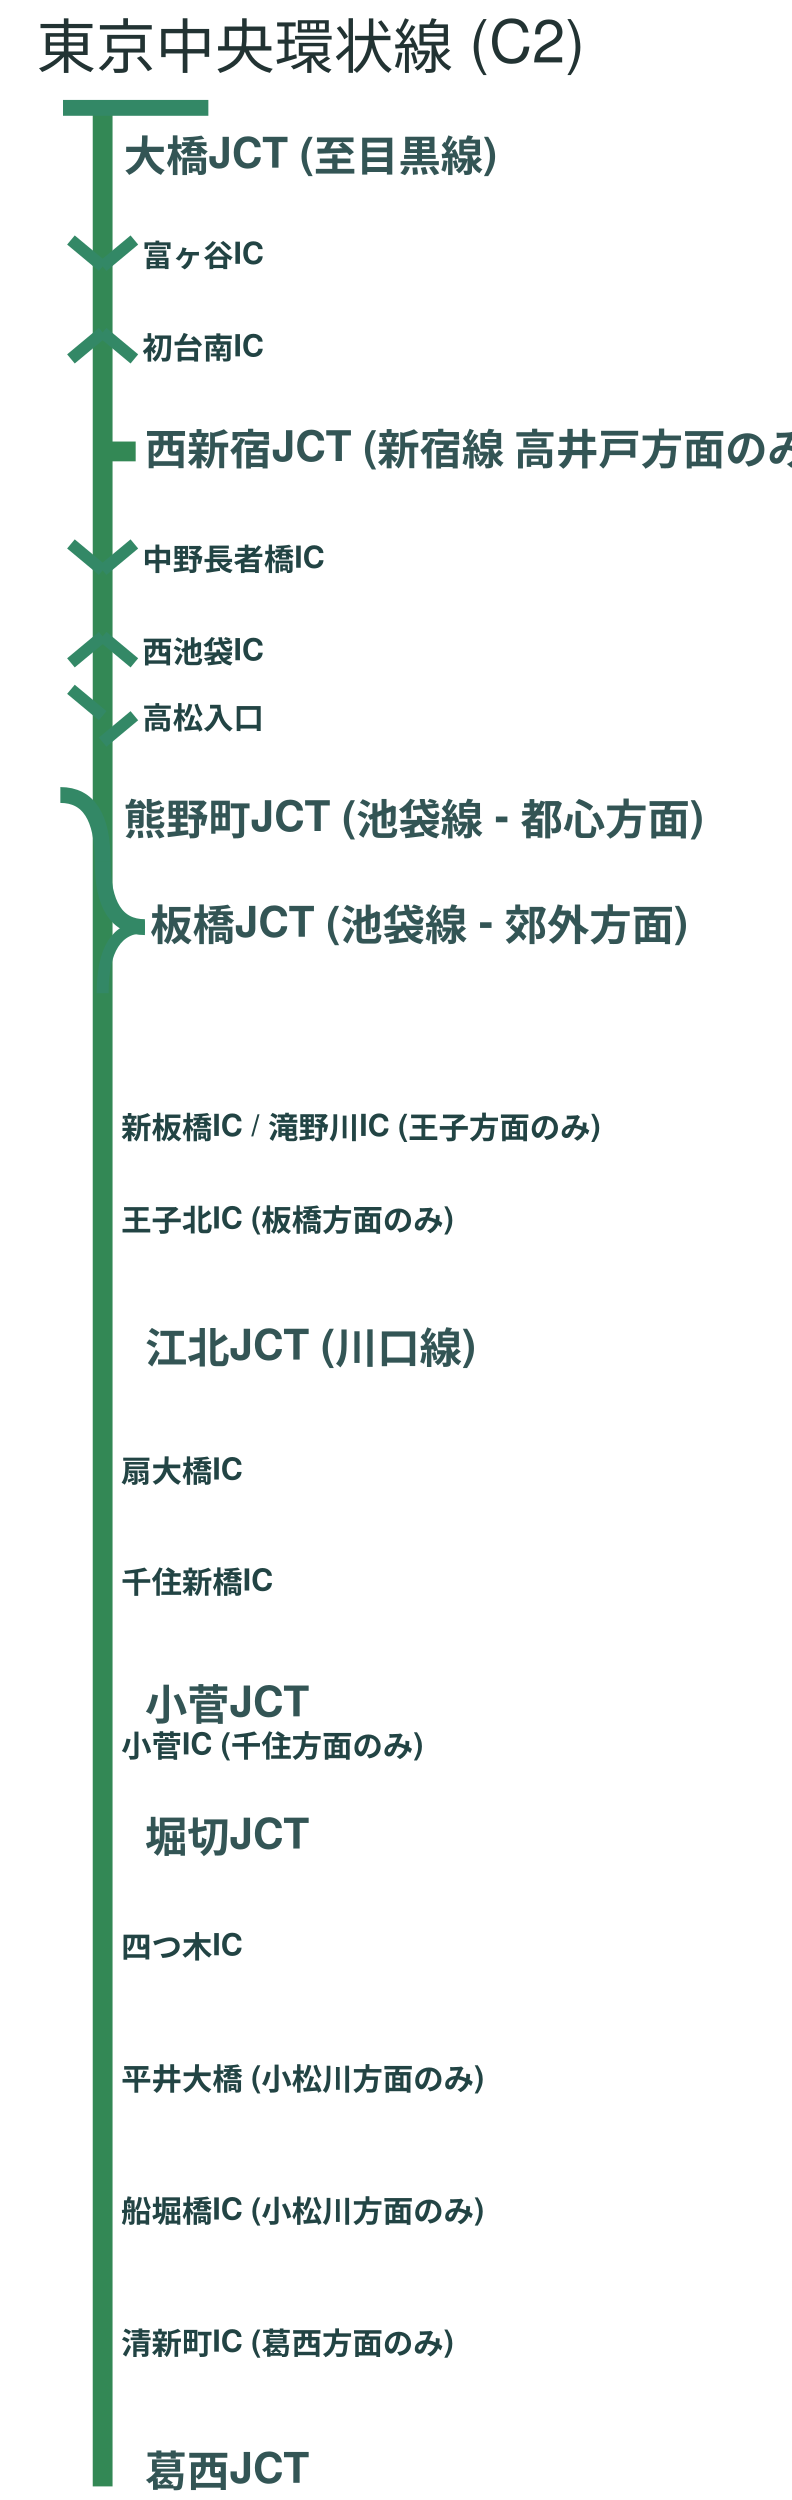
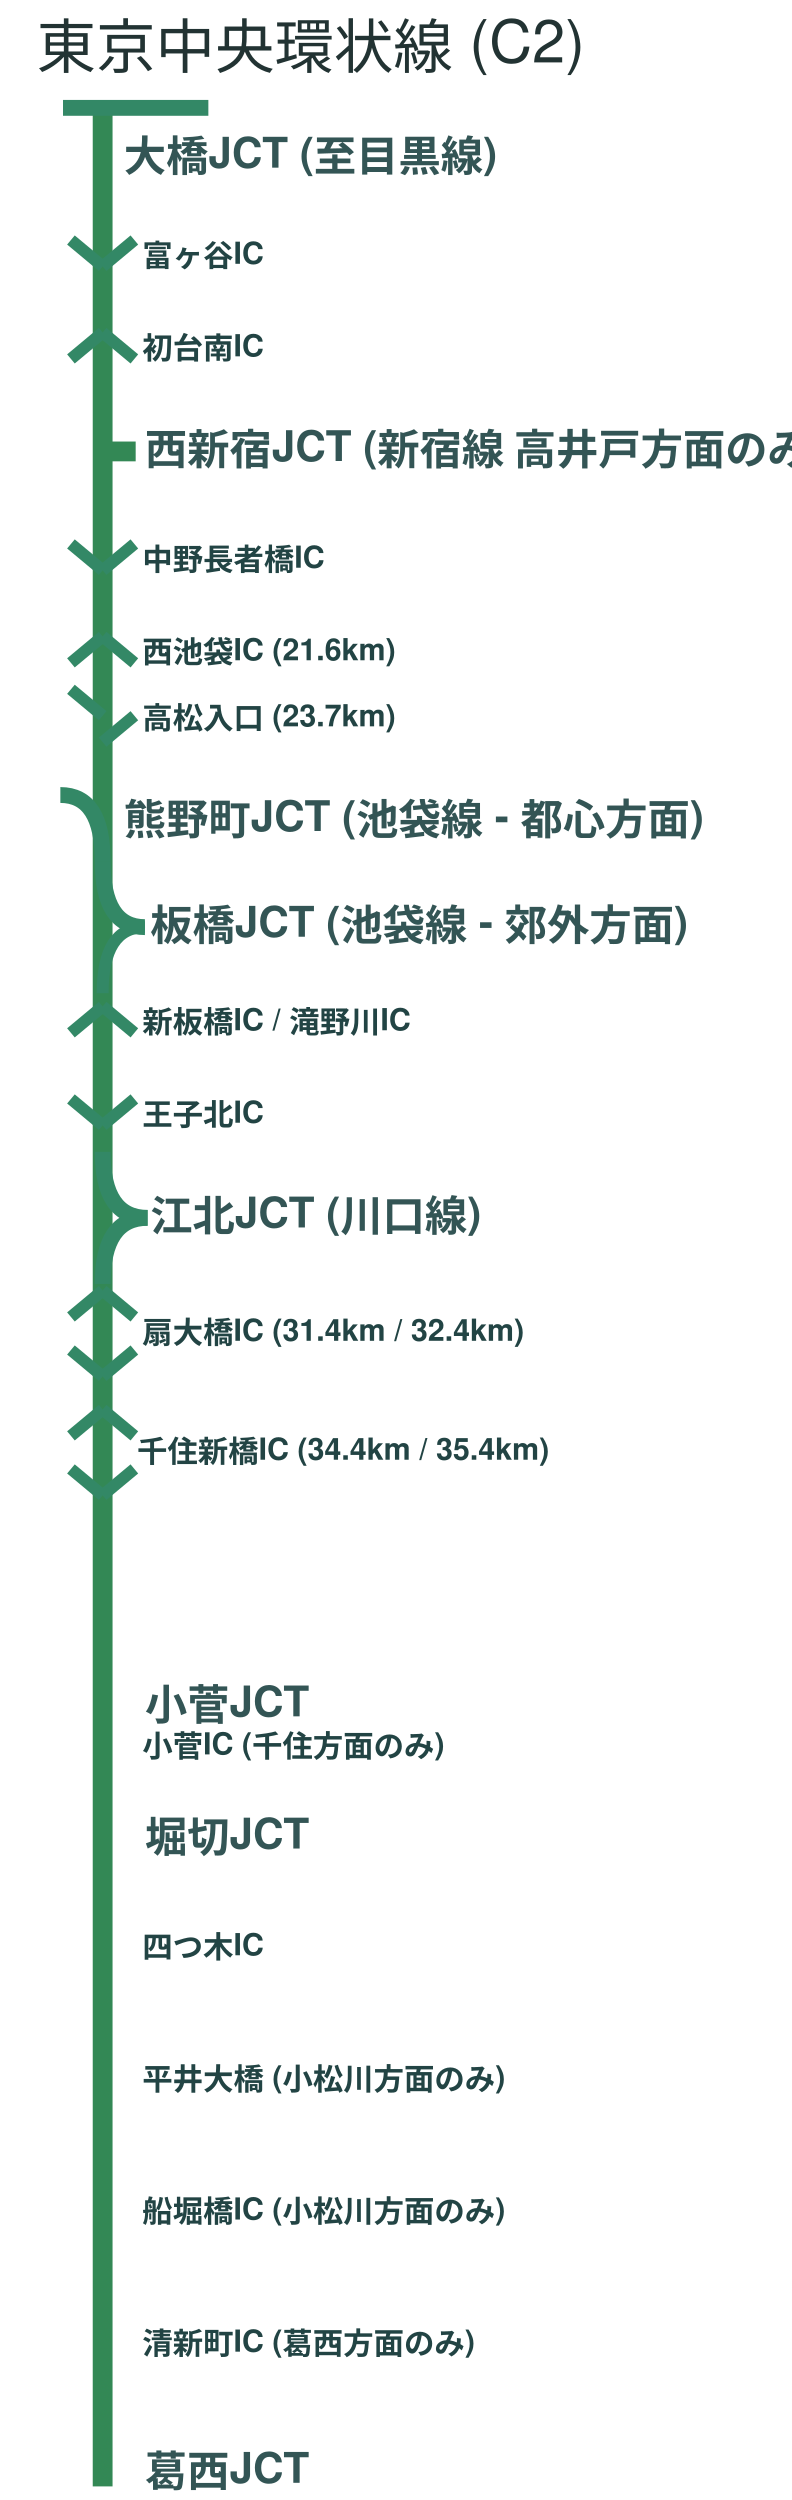
<svg xmlns="http://www.w3.org/2000/svg" xmlns:xlink="http://www.w3.org/1999/xlink" version="1.1" baseProfile="full" height="1400">
  <defs>
    <g id="tokyo-expwy-c2">
      <g id="tokyo-expwy-c2-texts" font-family="Helvetica, Arial, 'Hiragino Kaku Gothic ProN', Meiryo, sans-serif">
        <text x="-50" y="-70" font-size="45" fill="#233">東京中央環状線 (C2)</text>
        <g id="tokyo-expwy-c2-jct-labels" font-size="32" font-weight="bold" fill="#355">
          <text x="16" y="8">大橋JCT (至目黒線)</text>
          <text x="32" y="230">西新宿JCT (新宿線 高井戸方面のみ)</text>
          <text x="16" y="510">熊野町JCT (池袋線 - 都心方面)</text>
          <text x="36" y="590">板橋JCT (池袋線 - 郊外方面)</text>
-           <text x="32" y="910">江北JCT (川口線)</text>
+           <text x="36" y="810">江北JCT (川口線)</text>
          <text x="32" y="1180">小菅JCT</text>
          <text x="32" y="1280">堀切JCT</text>
          <text x="32" y="1760">葛西JCT</text>
        </g>
        <g id="tokyo-expwy-c2-ic-labels" font-size="23" font-weight="bold" fill="#244">
          <text transform="translate(30,80)">富ヶ谷IC</text>
          <text transform="translate(30,150)">初台南IC</text>
          <text transform="translate(30,310)">中野長者橋IC</text>
-           <text transform="translate(30,380)">西池袋IC</text>
-           <text transform="translate(30,430)">高松入口</text>
-           <text transform="translate(14,740)">新板橋IC / 滝野川IC (王子方面のみ)</text>
-           <text transform="translate(14,810)">王子北IC (板橋方面のみ)</text>
-           <text transform="translate(14,1000)">扇大橋IC</text>
-           <text transform="translate(14,1084)">千住新橋IC</text>
-           <text transform="translate(14,1208)">小菅IC (千住方面のみ)</text>
-           <text transform="translate(14,1360)">四つ木IC</text>
-           <text transform="translate(14,1460)">平井大橋 (小松川方面のみ)</text>
-           <text transform="translate(14,1560)">船堀橋IC (小松川方面のみ)</text>
-           <text transform="translate(14,1660)">清新町IC (葛西方面のみ)</text>
+           <text transform="translate(30,380)">西池袋IC (21.6km)</text>
+           <text transform="translate(30,430)">高松入口 (23.7km)</text>
+           <text transform="translate(30,660)">新板橋IC / 滝野川IC</text>
+           <text transform="translate(30,730)">王子北IC</text>
+           <text transform="translate(30,895)">扇大橋IC (31.4km / 32.4km)</text>
+           <text transform="translate(26,985)">千住新橋IC (34.4km / 35.4km)</text>
+           <text transform="translate(30,1208)">小菅IC (千住方面のみ)</text>
+           <text transform="translate(30,1360)">四つ木IC</text>
+           <text transform="translate(30,1460)">平井大橋 (小松川方面のみ)</text>
+           <text transform="translate(30,1560)">船堀橋IC (小松川方面のみ)</text>
+           <text transform="translate(30,1660)">清新町IC (葛西方面のみ)</text>
        </g>
      </g>
      <g id="tokyo-expwy-c2-lines" stroke="#385" stroke-width="15" stroke-linejoin="round">
        <polyline id="tokyo-expwy-c2-1" points="0,-40 0,1760" fill="none" />
        <polyline id="tokyo-expwy-c2-3" points="0,220 25,220" fill="none" />
      </g>
      <g stroke="#386" stroke-width="12">
        <polyline id="tokyo-expwy-c2-2" points="-30,-40 80,-40" fill="none" />
        <path d="M-32,480 Q0,480 0,530" fill="none" />
        <path d="M32,580 Q0,580 0,530" fill="none" />
+         <path d="M34,800 Q0,800 0,750" fill="none" />
+         <path d="M34,800 Q0,800 0,850" fill="none" />
      </g>
      <g stroke="#386" stroke-width="9">
        <polyline points="-24,60 0,80" fill="none" />
        <polyline points="24,60 0,80" fill="none" />
        <polyline points="-24,150 0,130" fill="none" />
        <polyline points="24,150 0,130" fill="none" />
        <polyline points="-24,290 0,310" fill="none" />
        <polyline points="24,290 0,310" fill="none" />
        <polyline points="-24,380 0,360" fill="none" />
        <polyline points="24,380 0,360" fill="none" />
        <polyline points="-24,400 0,420" fill="none" />
        <polyline points="24,420 0,440" fill="none" />
        <path d="M32,580 Q0,580 0,630" fill="none" />
+         <polyline points="-24,660 0,640" fill="none" />
+         <polyline points="24,660 0,640" fill="none" />
+         <polyline points="-24,710 0,730" fill="none" />
+         <polyline points="24,710 0,730" fill="none" />
+         <polyline points="-24,875 0,855" fill="none" />
+         <polyline points="24,875 0,855" fill="none" />
+         <polyline points="-24,900 0,920" fill="none" />
+         <polyline points="24,900 0,920" fill="none" />
+         <polyline points="-24,965 0,945" fill="none" />
+         <polyline points="24,965 0,945" fill="none" />
+         <polyline points="-24,990 0,1010" fill="none" />
+         <polyline points="24,990 0,1010" fill="none" />
      </g>
    </g>
  </defs>
  <use xlink:href="#tokyo-expwy-c2" transform="translate(55,90) scale(0.74)" />
</svg>
